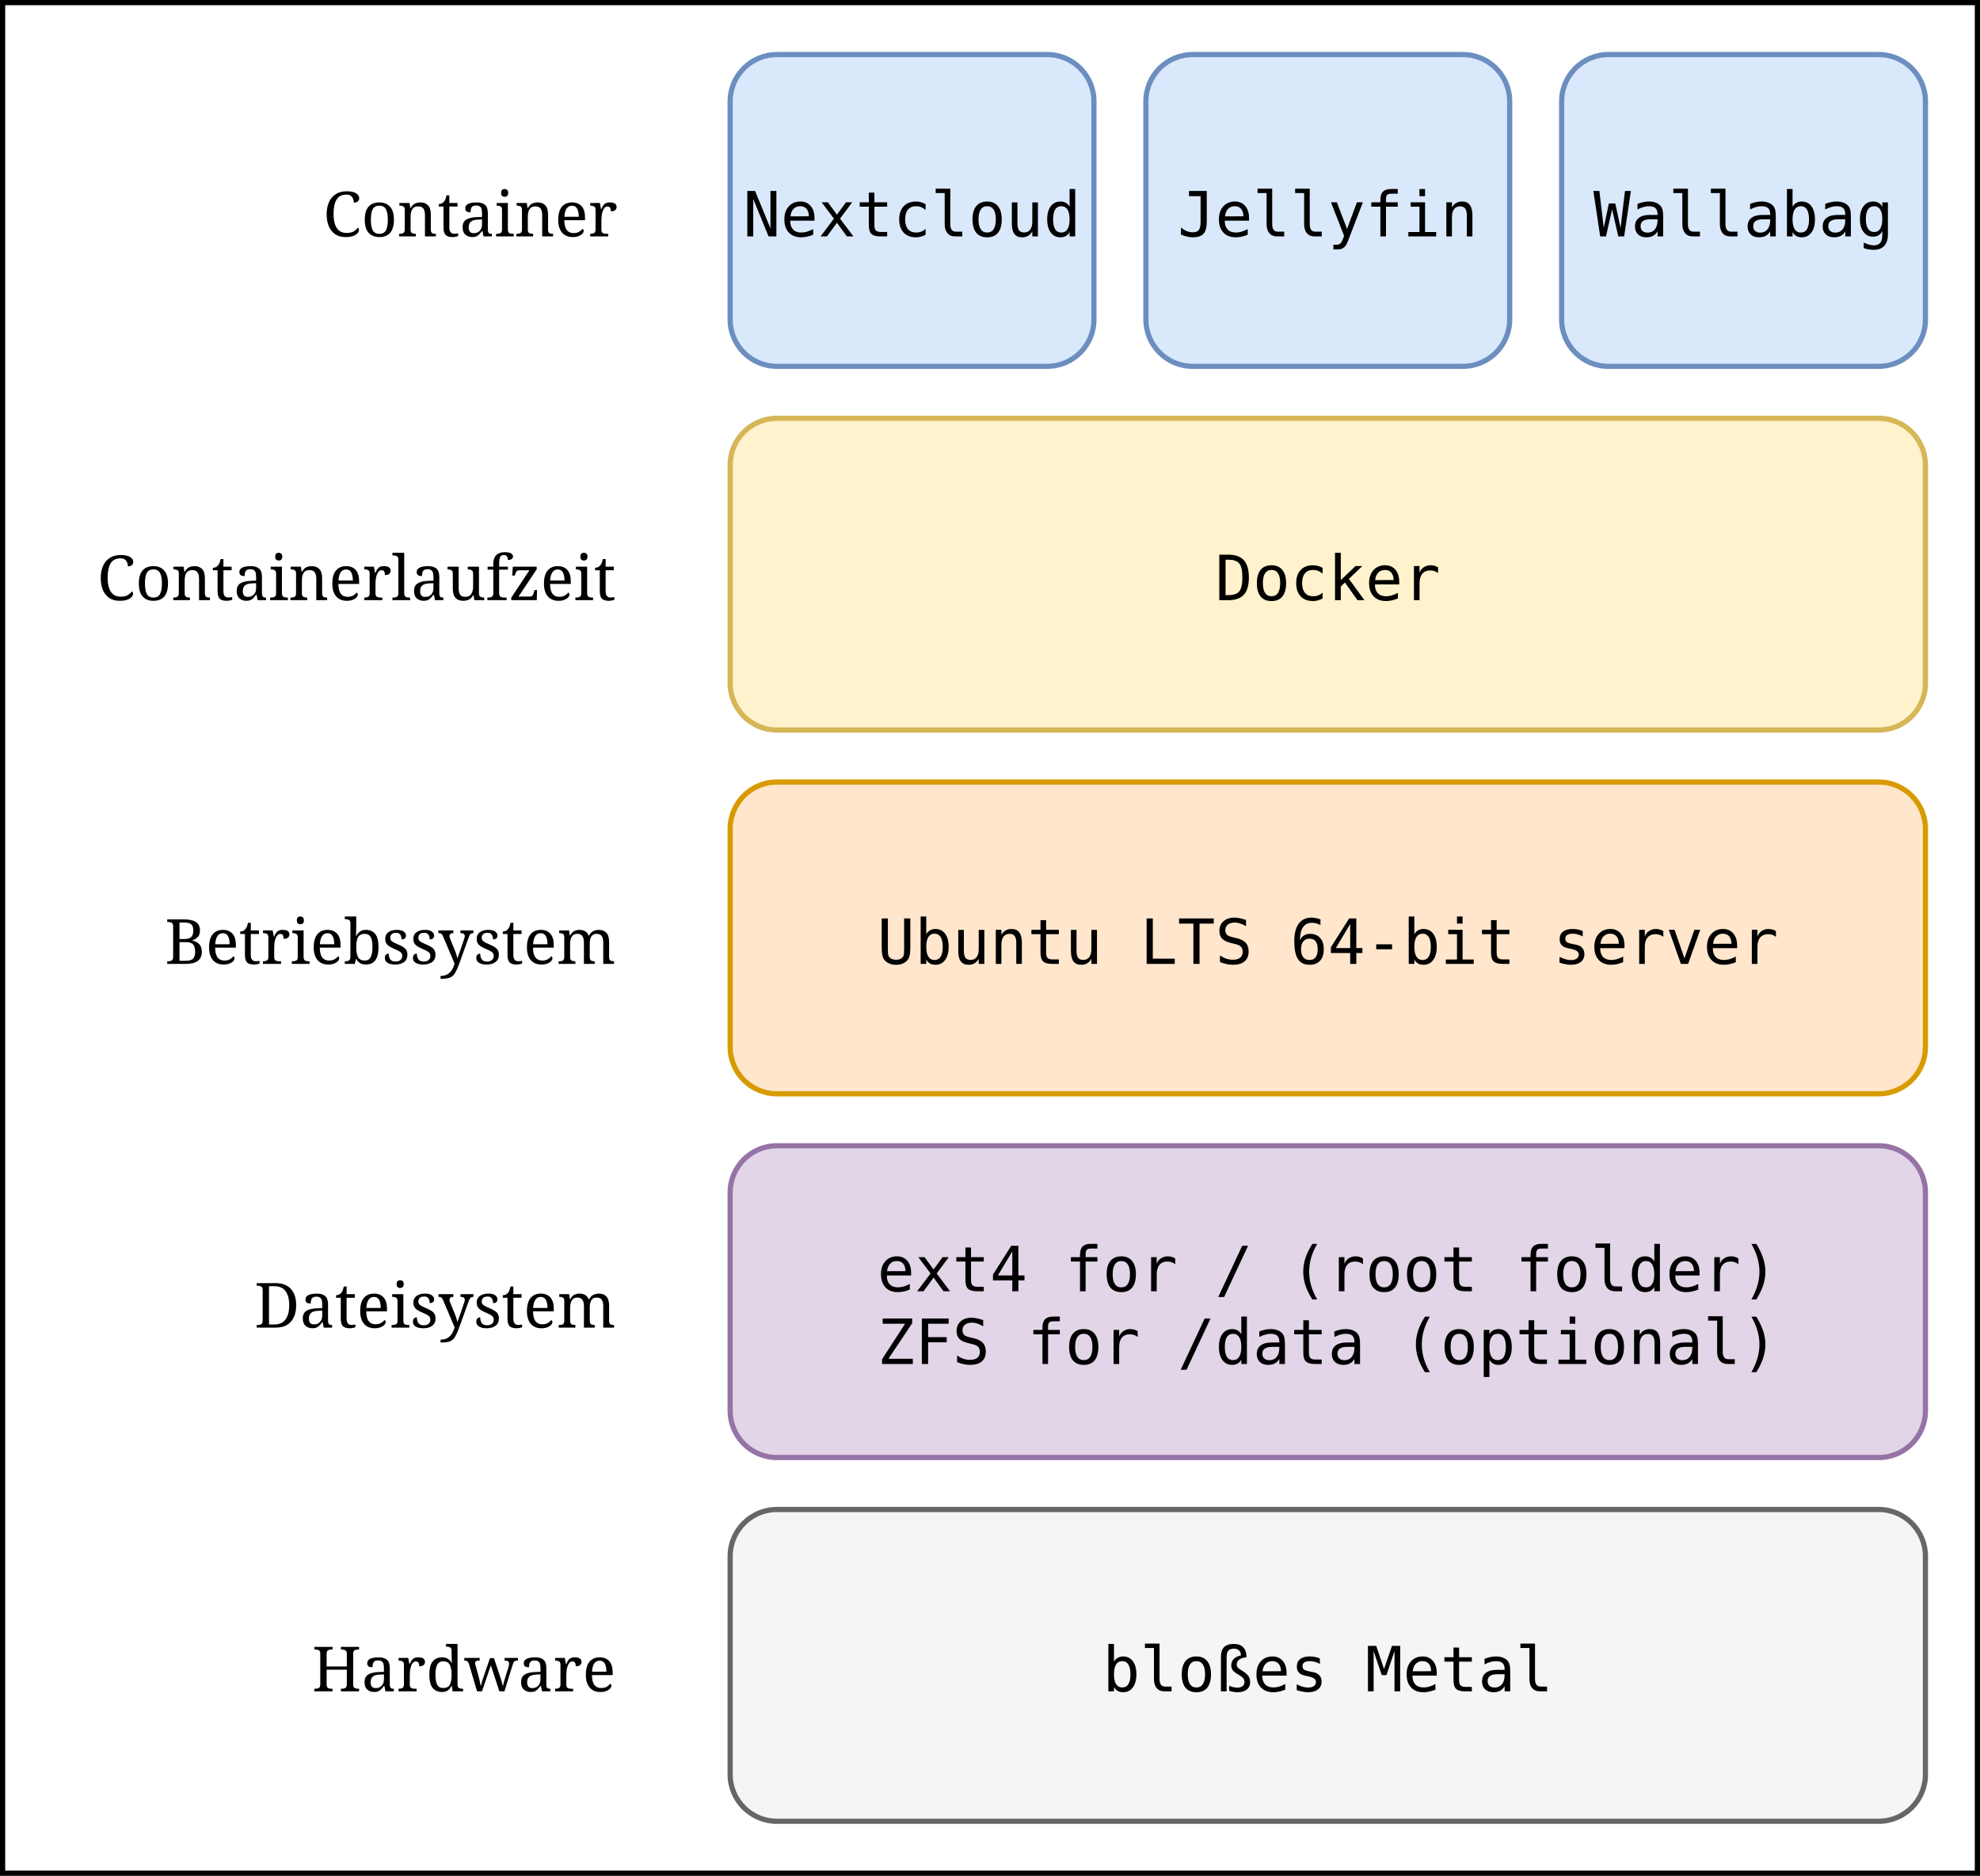
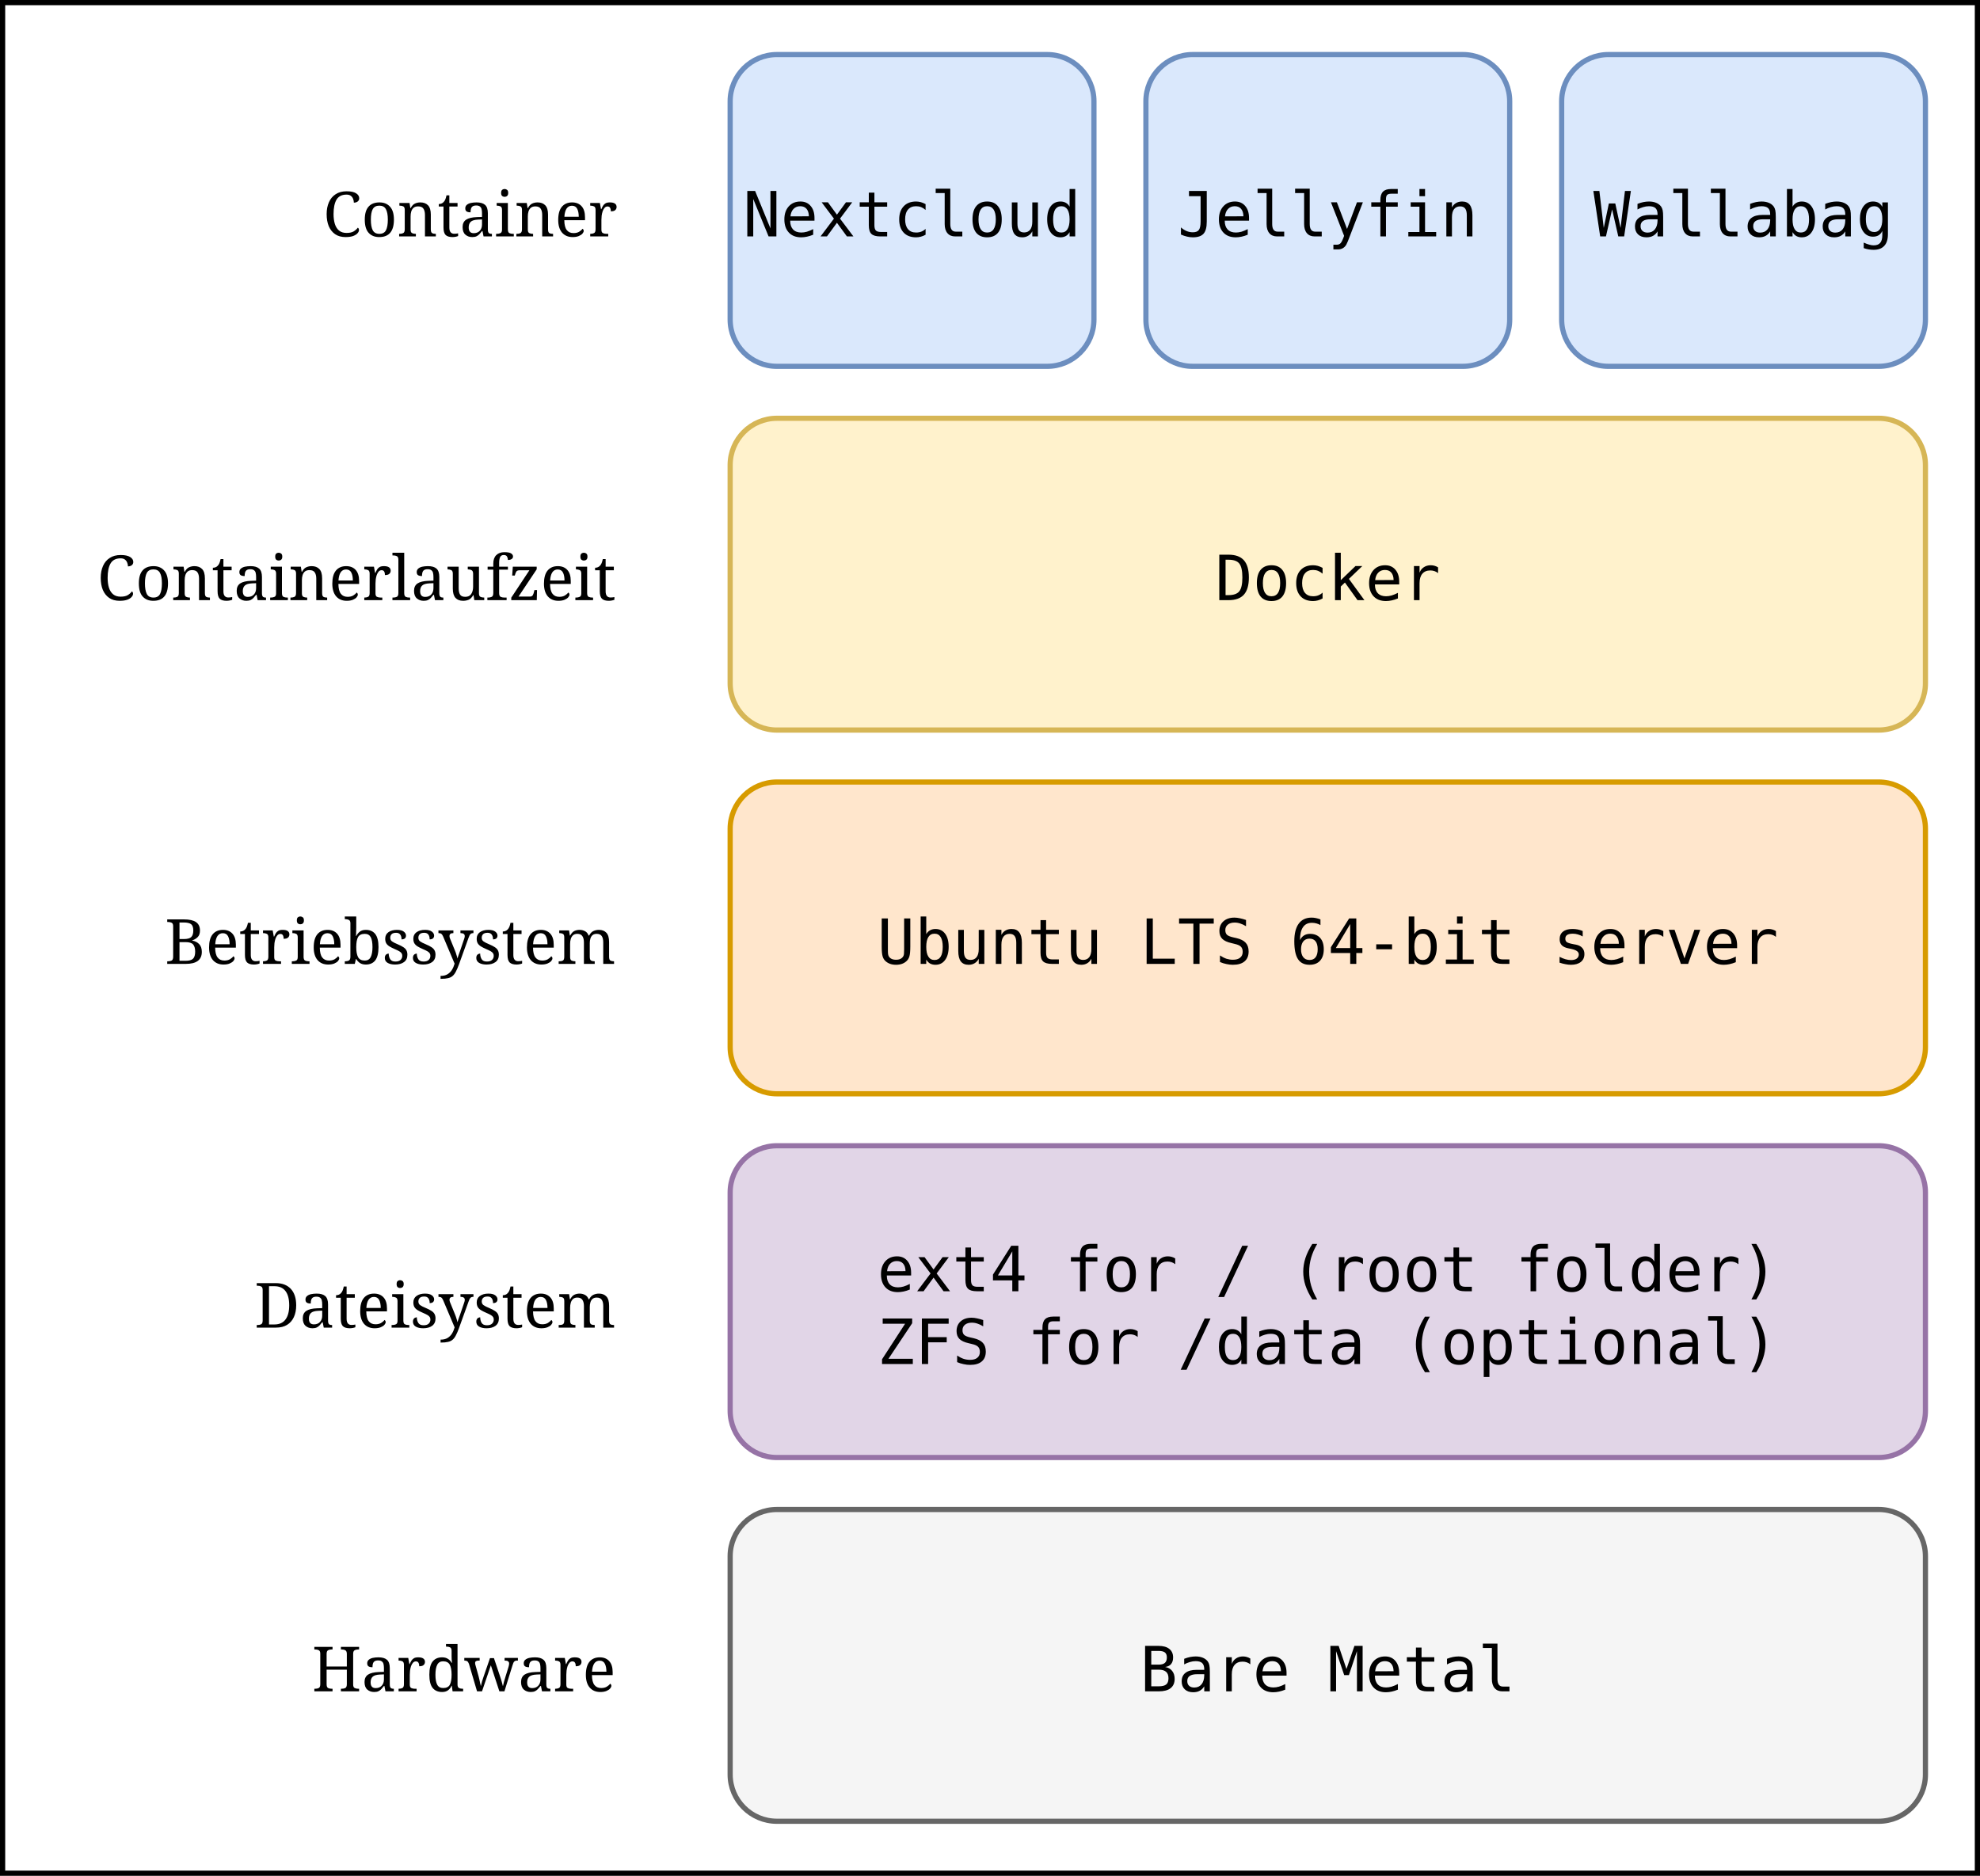
- <svg xmlns="http://www.w3.org/2000/svg" style="background: #ffffff; background-color: light-dark(#ffffff, var(--ge-dark-color, #121212)); color-scheme: light dark;" version="1.1" width="381px" height="361px" viewBox="-0.5 -0.5 381 361">
+ <svg xmlns="http://www.w3.org/2000/svg" style="background: #ffffff; background-color: #ffffff; color-scheme: light;" version="1.1" width="381px" height="361px" viewBox="-0.5 -0.5 381 361">
  <defs />
-   <rect fill="#ffffff" style="fill: light-dark(#ffffff, var(--ge-dark-color, #121212));" width="100%" height="100%" x="0" y="0" />
+   <rect fill="#ffffff" style="fill: rgb(255, 255, 255);" width="100%" height="100%" x="0" y="0" />
  <g>
    <g data-cell-id="0">
      <g data-cell-id="1">
        <g data-cell-id="hZMEYx6kupNzN6GzHAF5-1">
          <g>
-             <rect x="0" y="0" width="380" height="360" fill="#ffffff" style="fill: light-dark(#ffffff, var(--ge-dark-color, #121212)); stroke: light-dark(rgb(0, 0, 0), rgb(255, 255, 255));" stroke="#000000" pointer-events="all" />
+             <rect x="0" y="0" width="380" height="360" fill="#ffffff" style="fill: rgb(255, 255, 255); stroke: rgb(0, 0, 0);" stroke="#000000" pointer-events="all" />
          </g>
        </g>
        <g data-cell-id="mi98yjef5SFVJaIdZgq--1">
          <g>
-             <rect x="140" y="290" width="230" height="60" rx="9" ry="9" fill="#f5f5f5" style="fill: light-dark(rgb(245, 245, 245), rgb(26, 26, 26)); stroke: light-dark(rgb(102, 102, 102), rgb(149, 149, 149));" stroke="#666666" pointer-events="all" />
+             <rect x="140" y="290" width="230" height="60" rx="9" ry="9" fill="#f5f5f5" style="fill: rgb(245, 245, 245); stroke: rgb(102, 102, 102);" stroke="#666666" pointer-events="all" />
          </g>
          <g>
-             <g fill="#000000" style="fill: light-dark(rgb(0, 0, 0), rgb(255, 255, 255));" font-family="monospace" text-anchor="middle" font-size="12px">
-               <text x="255" y="325">bloßes Metal</text>
+             <g fill="#000000" style="fill: rgb(0, 0, 0);" font-family="monospace" text-anchor="middle" font-size="12px">
+               <text x="255" y="325">Bare Metal</text>
            </g>
          </g>
        </g>
        <g data-cell-id="mi98yjef5SFVJaIdZgq--2">
          <g>
-             <rect x="140" y="150" width="230" height="60" rx="9" ry="9" fill="#ffe6cc" style="fill: light-dark(rgb(255, 230, 204), rgb(54, 33, 10)); stroke: light-dark(rgb(215, 155, 0), rgb(153, 101, 0));" stroke="#d79b00" pointer-events="all" />
+             <rect x="140" y="150" width="230" height="60" rx="9" ry="9" fill="#ffe6cc" style="fill: rgb(255, 230, 204); stroke: rgb(215, 155, 0);" stroke="#d79b00" pointer-events="all" />
          </g>
          <g>
-             <g fill="#000000" style="fill: light-dark(rgb(0, 0, 0), rgb(255, 255, 255));" font-family="monospace" text-anchor="middle" font-size="12px">
+             <g fill="#000000" style="fill: rgb(0, 0, 0);" font-family="monospace" text-anchor="middle" font-size="12px">
              <text x="255" y="185">Ubuntu LTS 64-bit server</text>
            </g>
          </g>
        </g>
        <g data-cell-id="mi98yjef5SFVJaIdZgq--3">
          <g>
-             <rect x="140" y="220" width="230" height="60" rx="9" ry="9" fill="#e1d5e7" style="fill: light-dark(rgb(225, 213, 231), rgb(57, 47, 63)); stroke: light-dark(rgb(150, 115, 166), rgb(149, 119, 163));" stroke="#9673a6" pointer-events="all" />
+             <rect x="140" y="220" width="230" height="60" rx="9" ry="9" fill="#e1d5e7" style="fill: rgb(225, 213, 231); stroke: rgb(150, 115, 166);" stroke="#9673a6" pointer-events="all" />
          </g>
          <g>
-             <g fill="#000000" style="fill: light-dark(rgb(0, 0, 0), rgb(255, 255, 255));" font-family="monospace" text-anchor="middle" font-size="12px">
+             <g fill="#000000" style="fill: rgb(0, 0, 0);" font-family="monospace" text-anchor="middle" font-size="12px">
              <text x="255" y="248">ext4 for / (root folder)</text>
              <text x="255" y="262">ZFS for /data (optional)</text>
            </g>
          </g>
        </g>
        <g data-cell-id="mi98yjef5SFVJaIdZgq--4">
          <g>
-             <rect x="140" y="80" width="230" height="60" rx="9" ry="9" fill="#fff2cc" style="fill: light-dark(rgb(255, 242, 204), rgb(40, 29, 0)); stroke: light-dark(rgb(214, 182, 86), rgb(109, 81, 0));" stroke="#d6b656" pointer-events="all" />
+             <rect x="140" y="80" width="230" height="60" rx="9" ry="9" fill="#fff2cc" style="fill: rgb(255, 242, 204); stroke: rgb(214, 182, 86);" stroke="#d6b656" pointer-events="all" />
          </g>
          <g>
-             <g fill="#000000" style="fill: light-dark(rgb(0, 0, 0), rgb(255, 255, 255));" font-family="monospace" text-anchor="middle" font-size="12px">
+             <g fill="#000000" style="fill: rgb(0, 0, 0);" font-family="monospace" text-anchor="middle" font-size="12px">
              <text x="255" y="115">Docker</text>
            </g>
          </g>
        </g>
        <g data-cell-id="mi98yjef5SFVJaIdZgq--5">
          <g>
-             <rect x="140" y="10" width="70" height="60" rx="9" ry="9" fill="#dae8fc" style="fill: light-dark(rgb(218, 232, 252), rgb(29, 41, 59)); stroke: light-dark(rgb(108, 142, 191), rgb(92, 121, 163));" stroke="#6c8ebf" pointer-events="all" />
+             <rect x="140" y="10" width="70" height="60" rx="9" ry="9" fill="#dae8fc" style="fill: rgb(218, 232, 252); stroke: rgb(108, 142, 191);" stroke="#6c8ebf" pointer-events="all" />
          </g>
          <g>
-             <g fill="#000000" style="fill: light-dark(rgb(0, 0, 0), rgb(255, 255, 255));" font-family="monospace" text-anchor="middle" font-size="12px">
+             <g fill="#000000" style="fill: rgb(0, 0, 0);" font-family="monospace" text-anchor="middle" font-size="12px">
              <text x="175" y="45">Nextcloud</text>
            </g>
          </g>
        </g>
        <g data-cell-id="mi98yjef5SFVJaIdZgq--6">
          <g>
-             <rect x="220" y="10" width="70" height="60" rx="9" ry="9" fill="#dae8fc" style="fill: light-dark(rgb(218, 232, 252), rgb(29, 41, 59)); stroke: light-dark(rgb(108, 142, 191), rgb(92, 121, 163));" stroke="#6c8ebf" pointer-events="all" />
+             <rect x="220" y="10" width="70" height="60" rx="9" ry="9" fill="#dae8fc" style="fill: rgb(218, 232, 252); stroke: rgb(108, 142, 191);" stroke="#6c8ebf" pointer-events="all" />
          </g>
          <g>
-             <g fill="#000000" style="fill: light-dark(rgb(0, 0, 0), rgb(255, 255, 255));" font-family="monospace" text-anchor="middle" font-size="12px">
+             <g fill="#000000" style="fill: rgb(0, 0, 0);" font-family="monospace" text-anchor="middle" font-size="12px">
              <text x="255" y="45">Jellyfin</text>
            </g>
          </g>
        </g>
        <g data-cell-id="mi98yjef5SFVJaIdZgq--7">
          <g>
-             <rect x="300" y="10" width="70" height="60" rx="9" ry="9" fill="#dae8fc" style="fill: light-dark(rgb(218, 232, 252), rgb(29, 41, 59)); stroke: light-dark(rgb(108, 142, 191), rgb(92, 121, 163));" stroke="#6c8ebf" pointer-events="all" />
+             <rect x="300" y="10" width="70" height="60" rx="9" ry="9" fill="#dae8fc" style="fill: rgb(218, 232, 252); stroke: rgb(108, 142, 191);" stroke="#6c8ebf" pointer-events="all" />
          </g>
          <g>
-             <g fill="#000000" style="fill: light-dark(rgb(0, 0, 0), rgb(255, 255, 255));" font-family="monospace" text-anchor="middle" font-size="12px">
+             <g fill="#000000" style="fill: rgb(0, 0, 0);" font-family="monospace" text-anchor="middle" font-size="12px">
              <text x="335" y="45">Wallabag</text>
            </g>
          </g>
        </g>
        <g data-cell-id="mi98yjef5SFVJaIdZgq--10">
          <g>
            <rect x="60" y="305" width="60" height="30" rx="4.5" ry="4.5" fill="none" stroke="none" pointer-events="all" />
          </g>
          <g>
-             <g fill="#000000" style="fill: light-dark(rgb(0, 0, 0), rgb(255, 255, 255));" font-family="&quot;Noto Serif&quot;" text-anchor="end" font-size="12px">
+             <g fill="#000000" style="fill: rgb(0, 0, 0);" font-family="&quot;Noto Serif&quot;" text-anchor="end" font-size="12px">
              <text x="118" y="325">Hardware</text>
            </g>
          </g>
        </g>
        <g data-cell-id="mi98yjef5SFVJaIdZgq--11">
          <g>
            <rect x="60" y="165" width="60" height="30" rx="4.5" ry="4.5" fill="none" stroke="none" pointer-events="all" />
          </g>
          <g>
-             <g fill="#000000" style="fill: light-dark(rgb(0, 0, 0), rgb(255, 255, 255));" font-family="&quot;Noto Serif&quot;" text-anchor="end" font-size="12px">
+             <g fill="#000000" style="fill: rgb(0, 0, 0);" font-family="&quot;Noto Serif&quot;" text-anchor="end" font-size="12px">
              <text x="118" y="185">Betriebssystem</text>
            </g>
          </g>
        </g>
        <g data-cell-id="mi98yjef5SFVJaIdZgq--12">
          <g>
            <rect x="60" y="235" width="60" height="30" rx="4.5" ry="4.5" fill="none" stroke="none" pointer-events="all" />
          </g>
          <g>
-             <g fill="#000000" style="fill: light-dark(rgb(0, 0, 0), rgb(255, 255, 255));" font-family="&quot;Noto Serif&quot;" text-anchor="end" font-size="12px">
+             <g fill="#000000" style="fill: rgb(0, 0, 0);" font-family="&quot;Noto Serif&quot;" text-anchor="end" font-size="12px">
              <text x="118" y="255">Dateisystem</text>
            </g>
          </g>
        </g>
        <g data-cell-id="mi98yjef5SFVJaIdZgq--13">
          <g>
            <rect x="60" y="95" width="60" height="30" rx="4.5" ry="4.5" fill="none" stroke="none" pointer-events="all" />
          </g>
          <g>
-             <g fill="#000000" style="fill: light-dark(rgb(0, 0, 0), rgb(255, 255, 255));" font-family="&quot;Noto Serif&quot;" text-anchor="end" font-size="12px">
+             <g fill="#000000" style="fill: rgb(0, 0, 0);" font-family="&quot;Noto Serif&quot;" text-anchor="end" font-size="12px">
              <text x="118" y="115">Containerlaufzeit</text>
            </g>
          </g>
        </g>
        <g data-cell-id="mi98yjef5SFVJaIdZgq--14">
          <g>
            <rect x="60" y="25" width="60" height="30" rx="4.5" ry="4.5" fill="none" stroke="none" pointer-events="all" />
          </g>
          <g>
-             <g fill="#000000" style="fill: light-dark(rgb(0, 0, 0), rgb(255, 255, 255));" font-family="&quot;Noto Serif&quot;" text-anchor="middle" font-size="12px">
+             <g fill="#000000" style="fill: rgb(0, 0, 0);" font-family="&quot;Noto Serif&quot;" text-anchor="middle" font-size="12px">
              <text x="90" y="45">Container</text>
            </g>
          </g>
        </g>
      </g>
    </g>
  </g>
</svg>
